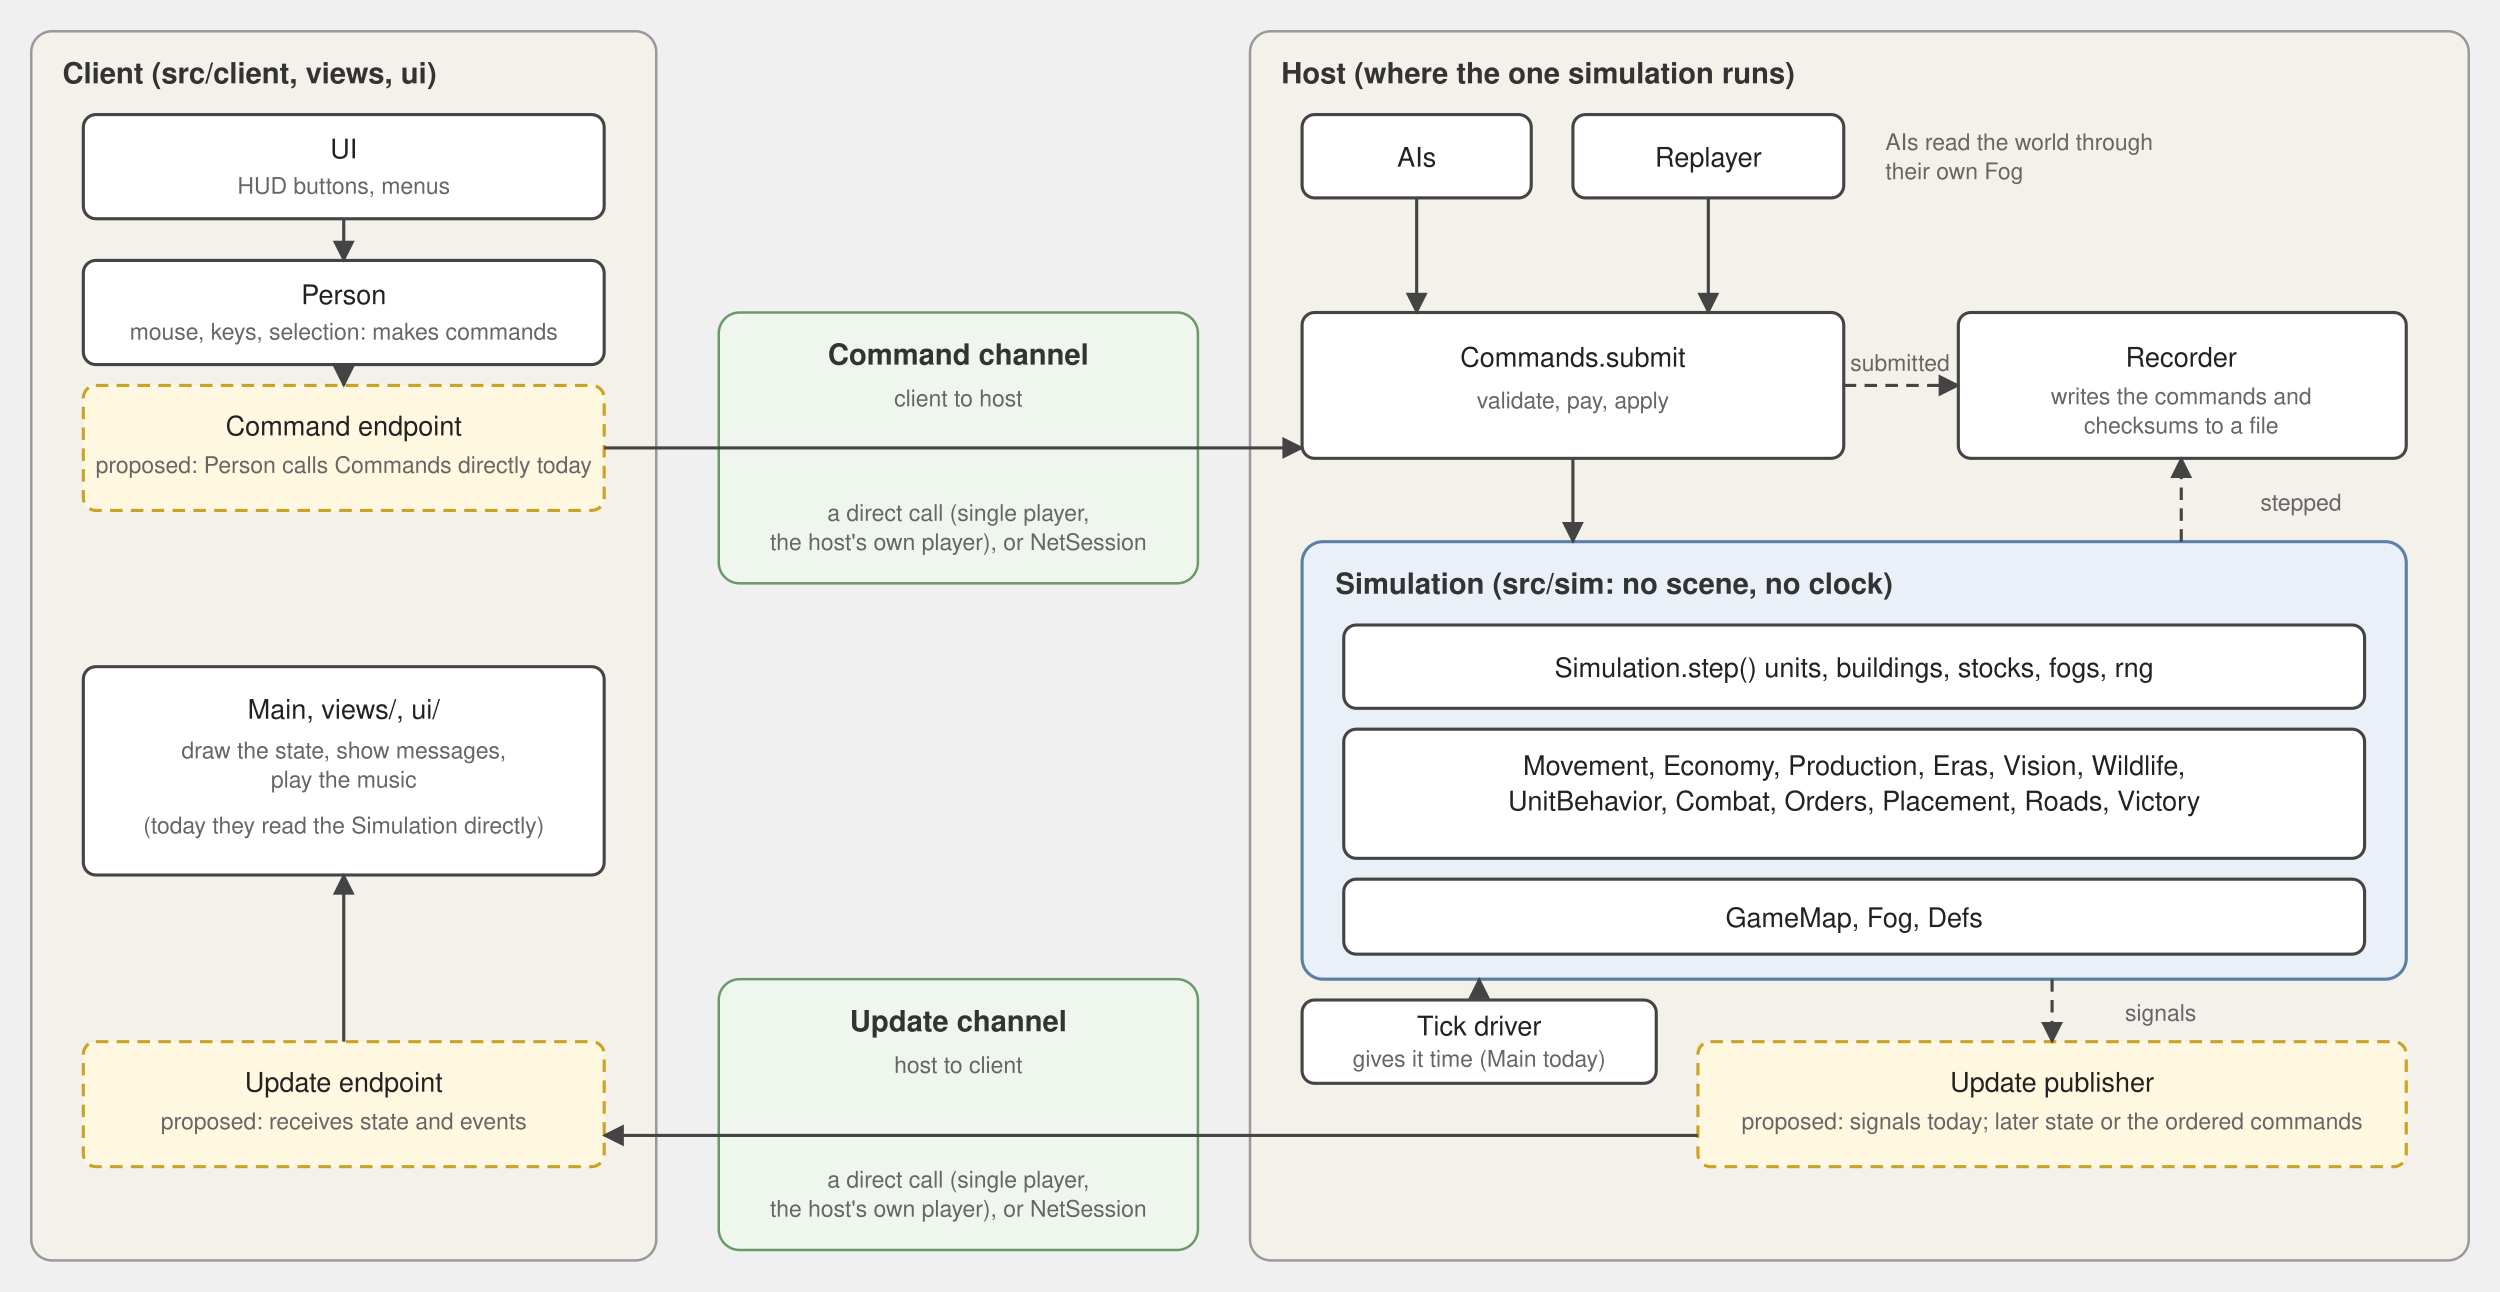
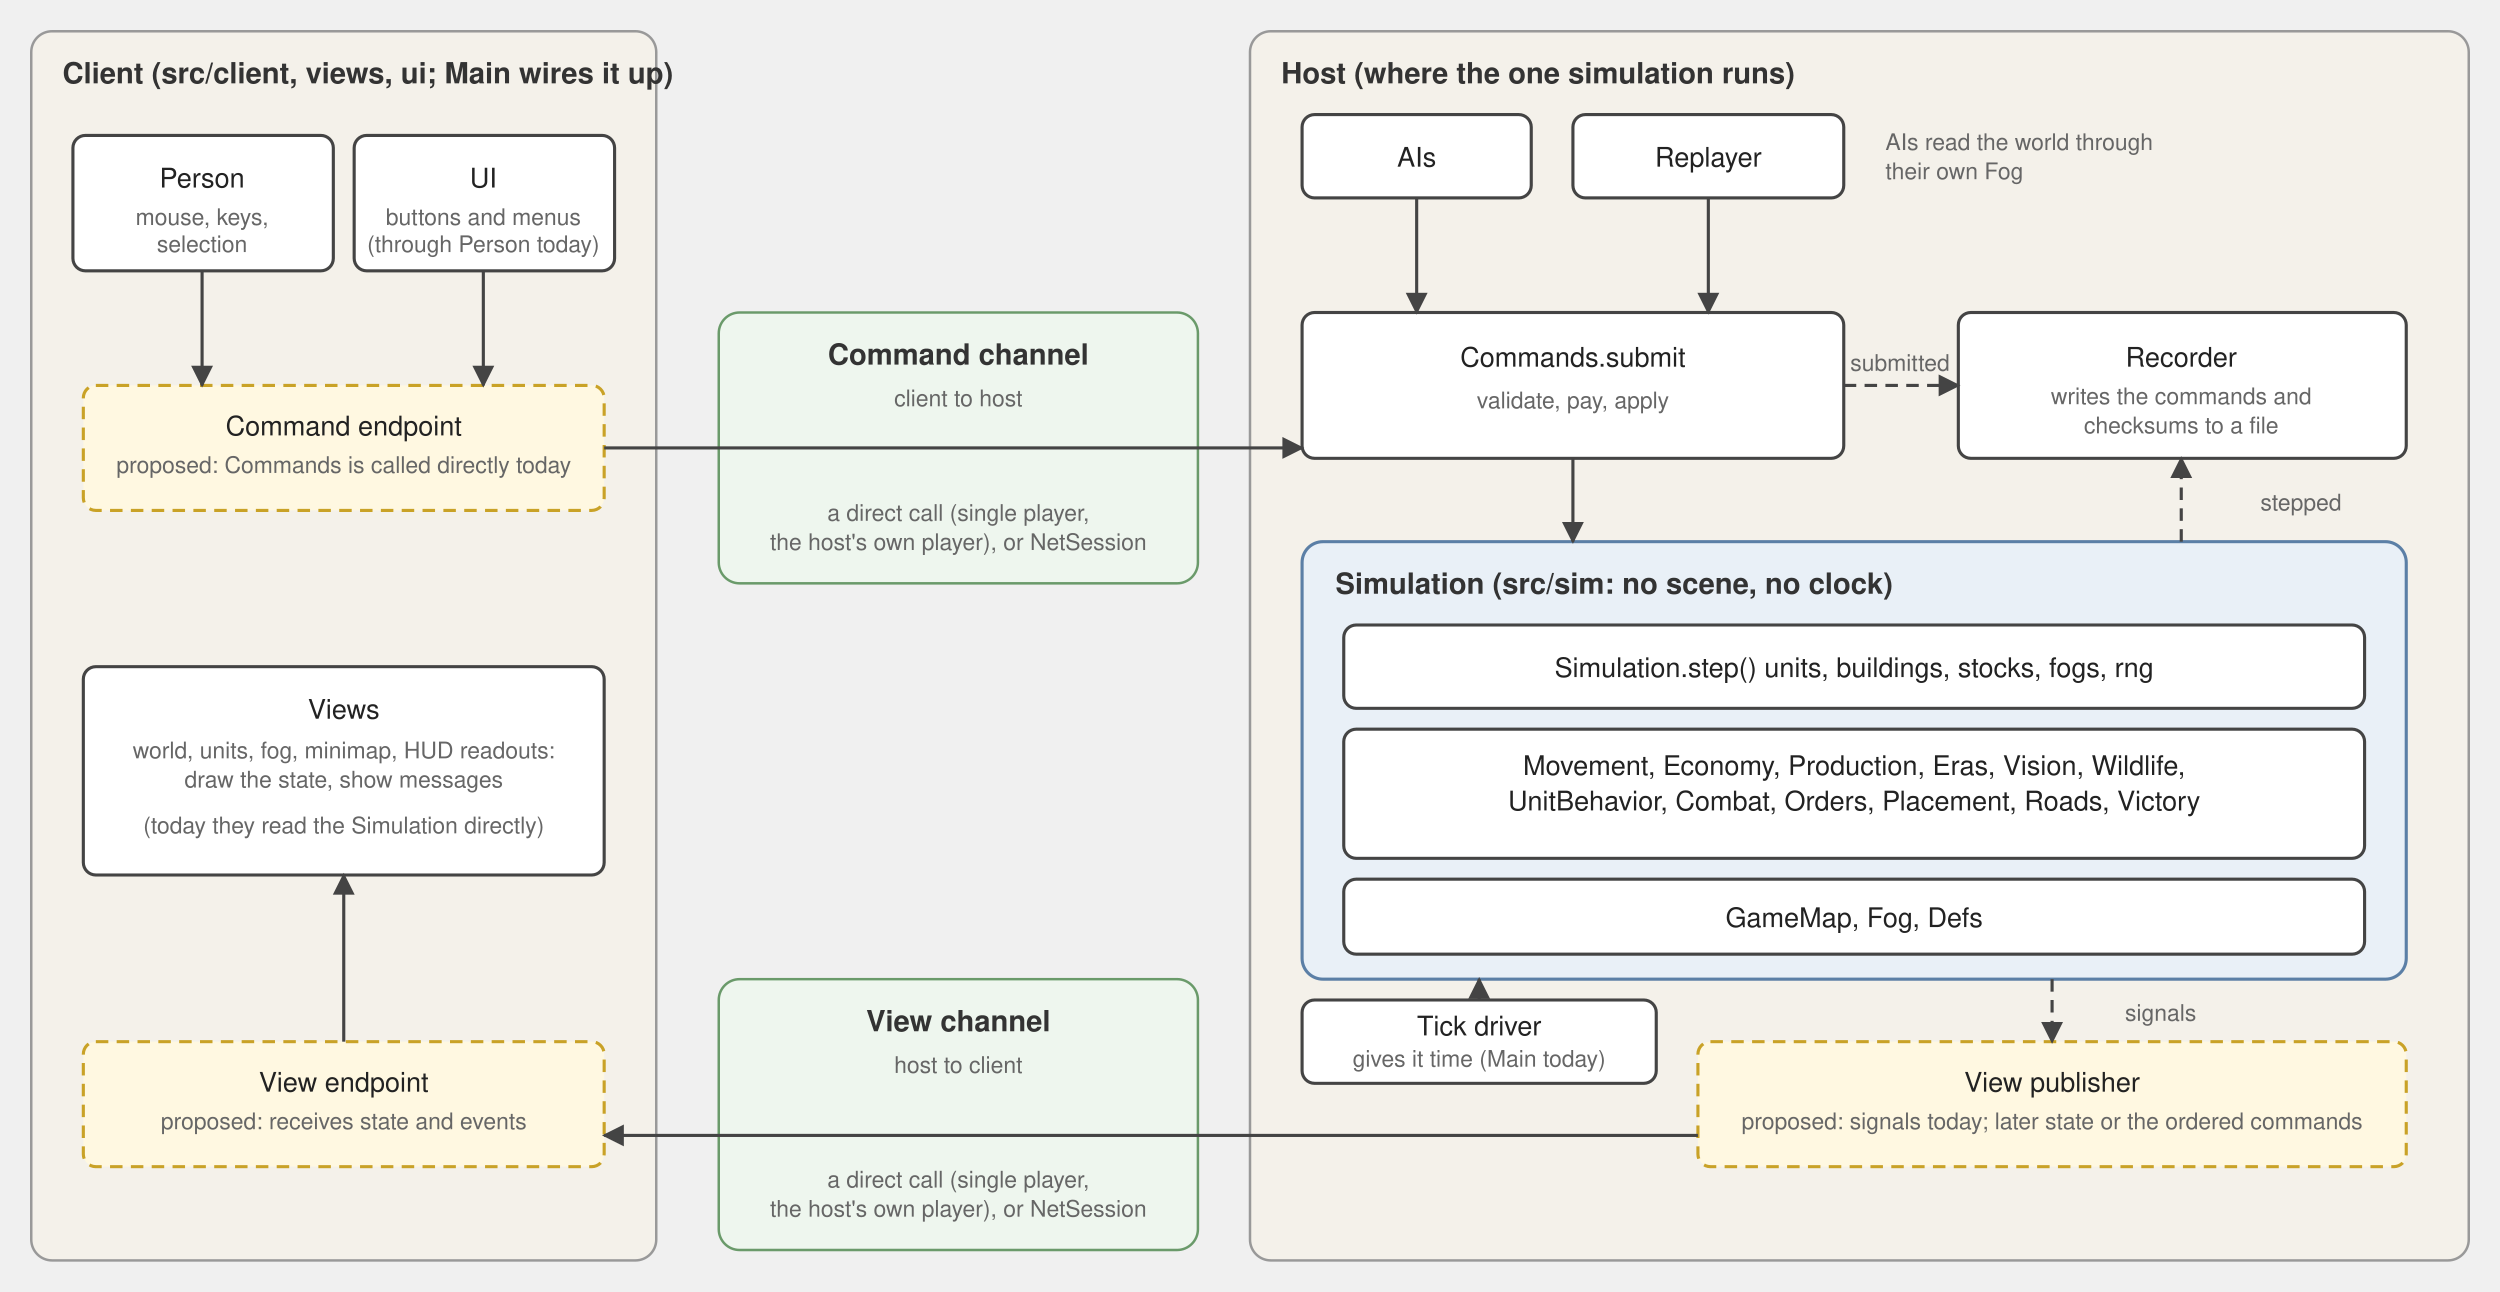
<svg xmlns="http://www.w3.org/2000/svg" viewBox="0 0 1200 620" font-family="Helvetica, Arial, sans-serif" font-size="13">
  <defs>
    <marker id="a" viewBox="0 0 10 10" refX="9" refY="5" markerWidth="7" markerHeight="7" orient="auto-start-reverse">
      <path d="M0,0 L10,5 L0,10 z" fill="#444" />
    </marker>
    <style>
      .box{fill:#fff;stroke:#444;stroke-width:1.5;rx:6}
      .grp{fill:#f4f1ea;stroke:#999;stroke-width:1.2;rx:10}
      .sim{fill:#e9f0f7;stroke:#5b7fa6;stroke-width:1.5;rx:10}
      .ch{fill:#eef6ee;stroke:#6a9a6a;stroke-width:1.2;rx:10}
      .t{fill:#222}.s{fill:#666;font-size:11px}.h{font-weight:bold;fill:#333;font-size:14px}
      .l{stroke:#444;stroke-width:1.5;fill:none;marker-end:url(#a)}
      .d{stroke:#444;stroke-width:1.5;fill:none;stroke-dasharray:6 4;marker-end:url(#a)}
      .prop{fill:#fff8e1;stroke:#c9a227;stroke-width:1.5;stroke-dasharray:6 4;rx:6}
    </style>
  </defs>
  <rect class="grp" x="15" y="15" width="300" height="590" />
-   <text class="h" x="30" y="40">Client  (src/client, views, ui)</text>
-   <rect class="box" x="40" y="55" width="250" height="50" />
-   <text class="t" x="165" y="76" text-anchor="middle">UI</text>
-   <text class="s" x="165" y="93" text-anchor="middle">HUD buttons, menus</text>
-   <rect class="box" x="40" y="125" width="250" height="50" />
-   <text class="t" x="165" y="146" text-anchor="middle">Person</text>
-   <text class="s" x="165" y="163" text-anchor="middle">mouse, keys, selection: makes commands</text>
+   <text class="h" x="30" y="40">Client  (src/client, views, ui; Main wires it up)</text>
+   <rect class="box" x="35" y="65" width="125" height="65" />
+   <text class="t" x="97" y="90" text-anchor="middle">Person</text>
+   <text class="s" x="97" y="108" text-anchor="middle">mouse, keys,</text>
+   <text class="s" x="97" y="121" text-anchor="middle">selection</text>
+   <rect class="box" x="170" y="65" width="125" height="65" />
+   <text class="t" x="232" y="90" text-anchor="middle">UI</text>
+   <text class="s" x="232" y="108" text-anchor="middle">buttons and menus</text>
+   <text class="s" x="232" y="121" text-anchor="middle">(through Person today)</text>
  <rect class="prop" x="40" y="185" width="250" height="60" />
  <text class="t" x="165" y="209" text-anchor="middle">Command endpoint</text>
-   <text class="s" x="165" y="227" text-anchor="middle">proposed: Person calls Commands directly today</text>
+   <text class="s" x="165" y="227" text-anchor="middle">proposed: Commands is called directly today</text>
+   <path class="l" d="M97,130 L97,185" />
+   <path class="l" d="M232,130 L232,185" />
  <rect class="box" x="40" y="320" width="250" height="100" />
-   <text class="t" x="165" y="345" text-anchor="middle">Main, views/, ui/</text>
-   <text class="s" x="165" y="364" text-anchor="middle">draw the state, show messages,</text>
-   <text class="s" x="165" y="378" text-anchor="middle">play the music</text>
+   <text class="t" x="165" y="345" text-anchor="middle">Views</text>
+   <text class="s" x="165" y="364" text-anchor="middle">world, units, fog, minimap, HUD readouts:</text>
+   <text class="s" x="165" y="378" text-anchor="middle">draw the state, show messages</text>
  <text class="s" x="165" y="400" text-anchor="middle">(today they read the Simulation directly)</text>
  <rect class="prop" x="40" y="500" width="250" height="60" />
-   <text class="t" x="165" y="524" text-anchor="middle">Update endpoint</text>
+   <text class="t" x="165" y="524" text-anchor="middle">View endpoint</text>
  <text class="s" x="165" y="542" text-anchor="middle">proposed: receives state and events</text>
-   <path class="l" d="M165,105 L165,125" />
-   <path class="l" d="M165,175 L165,185" />
  <path class="l" d="M165,500 L165,420" />
  <rect class="ch" x="345" y="150" width="230" height="130" />
  <text class="h" x="460" y="175" text-anchor="middle">Command channel</text>
  <text class="s" x="460" y="195" text-anchor="middle">client to host</text>
  <text class="s" x="460" y="250" text-anchor="middle">a direct call (single player,</text>
  <text class="s" x="460" y="264" text-anchor="middle">the host's own player), or NetSession</text>
  <rect class="ch" x="345" y="470" width="230" height="130" />
-   <text class="h" x="460" y="495" text-anchor="middle">Update channel</text>
+   <text class="h" x="460" y="495" text-anchor="middle">View channel</text>
  <text class="s" x="460" y="515" text-anchor="middle">host to client</text>
  <text class="s" x="460" y="570" text-anchor="middle">a direct call (single player,</text>
  <text class="s" x="460" y="584" text-anchor="middle">the host's own player), or NetSession</text>
  <rect class="grp" x="600" y="15" width="585" height="590" />
  <text class="h" x="615" y="40">Host  (where the one simulation runs)</text>
  <rect class="box" x="625" y="55" width="110" height="40" />
  <text class="t" x="680" y="80" text-anchor="middle">AIs</text>
  <rect class="box" x="755" y="55" width="130" height="40" />
  <text class="t" x="820" y="80" text-anchor="middle">Replayer</text>
  <text class="s" x="905" y="72">AIs read the world through</text>
  <text class="s" x="905" y="86">their own Fog</text>
  <rect class="box" x="625" y="150" width="260" height="70" />
  <text class="t" x="755" y="176" text-anchor="middle">Commands.submit</text>
  <text class="s" x="755" y="196" text-anchor="middle">validate, pay, apply</text>
  <rect class="box" x="940" y="150" width="215" height="70" />
  <text class="t" x="1047" y="176" text-anchor="middle">Recorder</text>
  <text class="s" x="1047" y="194" text-anchor="middle">writes the commands and</text>
  <text class="s" x="1047" y="208" text-anchor="middle">checksums to a file</text>
  <rect class="sim" x="625" y="260" width="530" height="210" />
  <text class="h" x="641" y="285">Simulation  (src/sim: no scene, no clock)</text>
  <rect class="box" x="645" y="300" width="490" height="40" />
  <text class="t" x="890" y="325" text-anchor="middle">Simulation.step()   units, buildings, stocks, fogs, rng</text>
  <rect class="box" x="645" y="350" width="490" height="62" />
  <text class="t" x="890" y="372" text-anchor="middle">Movement, Economy, Production, Eras, Vision, Wildlife,</text>
  <text class="t" x="890" y="389" text-anchor="middle">UnitBehavior, Combat, Orders, Placement, Roads, Victory</text>
  <rect class="box" x="645" y="422" width="490" height="36" />
  <text class="t" x="890" y="445" text-anchor="middle">GameMap, Fog, Defs</text>
  <rect class="box" x="625" y="480" width="170" height="40" />
  <text class="t" x="710" y="497" text-anchor="middle">Tick driver</text>
  <text class="s" x="710" y="512" text-anchor="middle">gives it time (Main today)</text>
  <rect class="prop" x="815" y="500" width="340" height="60" />
-   <text class="t" x="985" y="524" text-anchor="middle">Update publisher</text>
+   <text class="t" x="985" y="524" text-anchor="middle">View publisher</text>
  <text class="s" x="985" y="542" text-anchor="middle">proposed: signals today; later state or the ordered commands</text>
  <path class="l" d="M680,95 L680,150" />
  <path class="l" d="M820,95 L820,150" />
  <path class="l" d="M755,220 L755,260" />
  <path class="d" d="M885,185 L940,185" />
  <text class="s" x="912" y="178" text-anchor="middle">submitted</text>
  <path class="d" d="M1047,260 L1047,220" />
  <text class="s" x="1085" y="245">stepped</text>
  <path class="l" d="M710,480 L710,470" />
  <path class="d" d="M985,470 L985,500" />
  <text class="s" x="1020" y="490">signals</text>
  <path class="l" d="M290,215 L625,215" />
  <path class="l" d="M815,545 L290,545" />
</svg>
